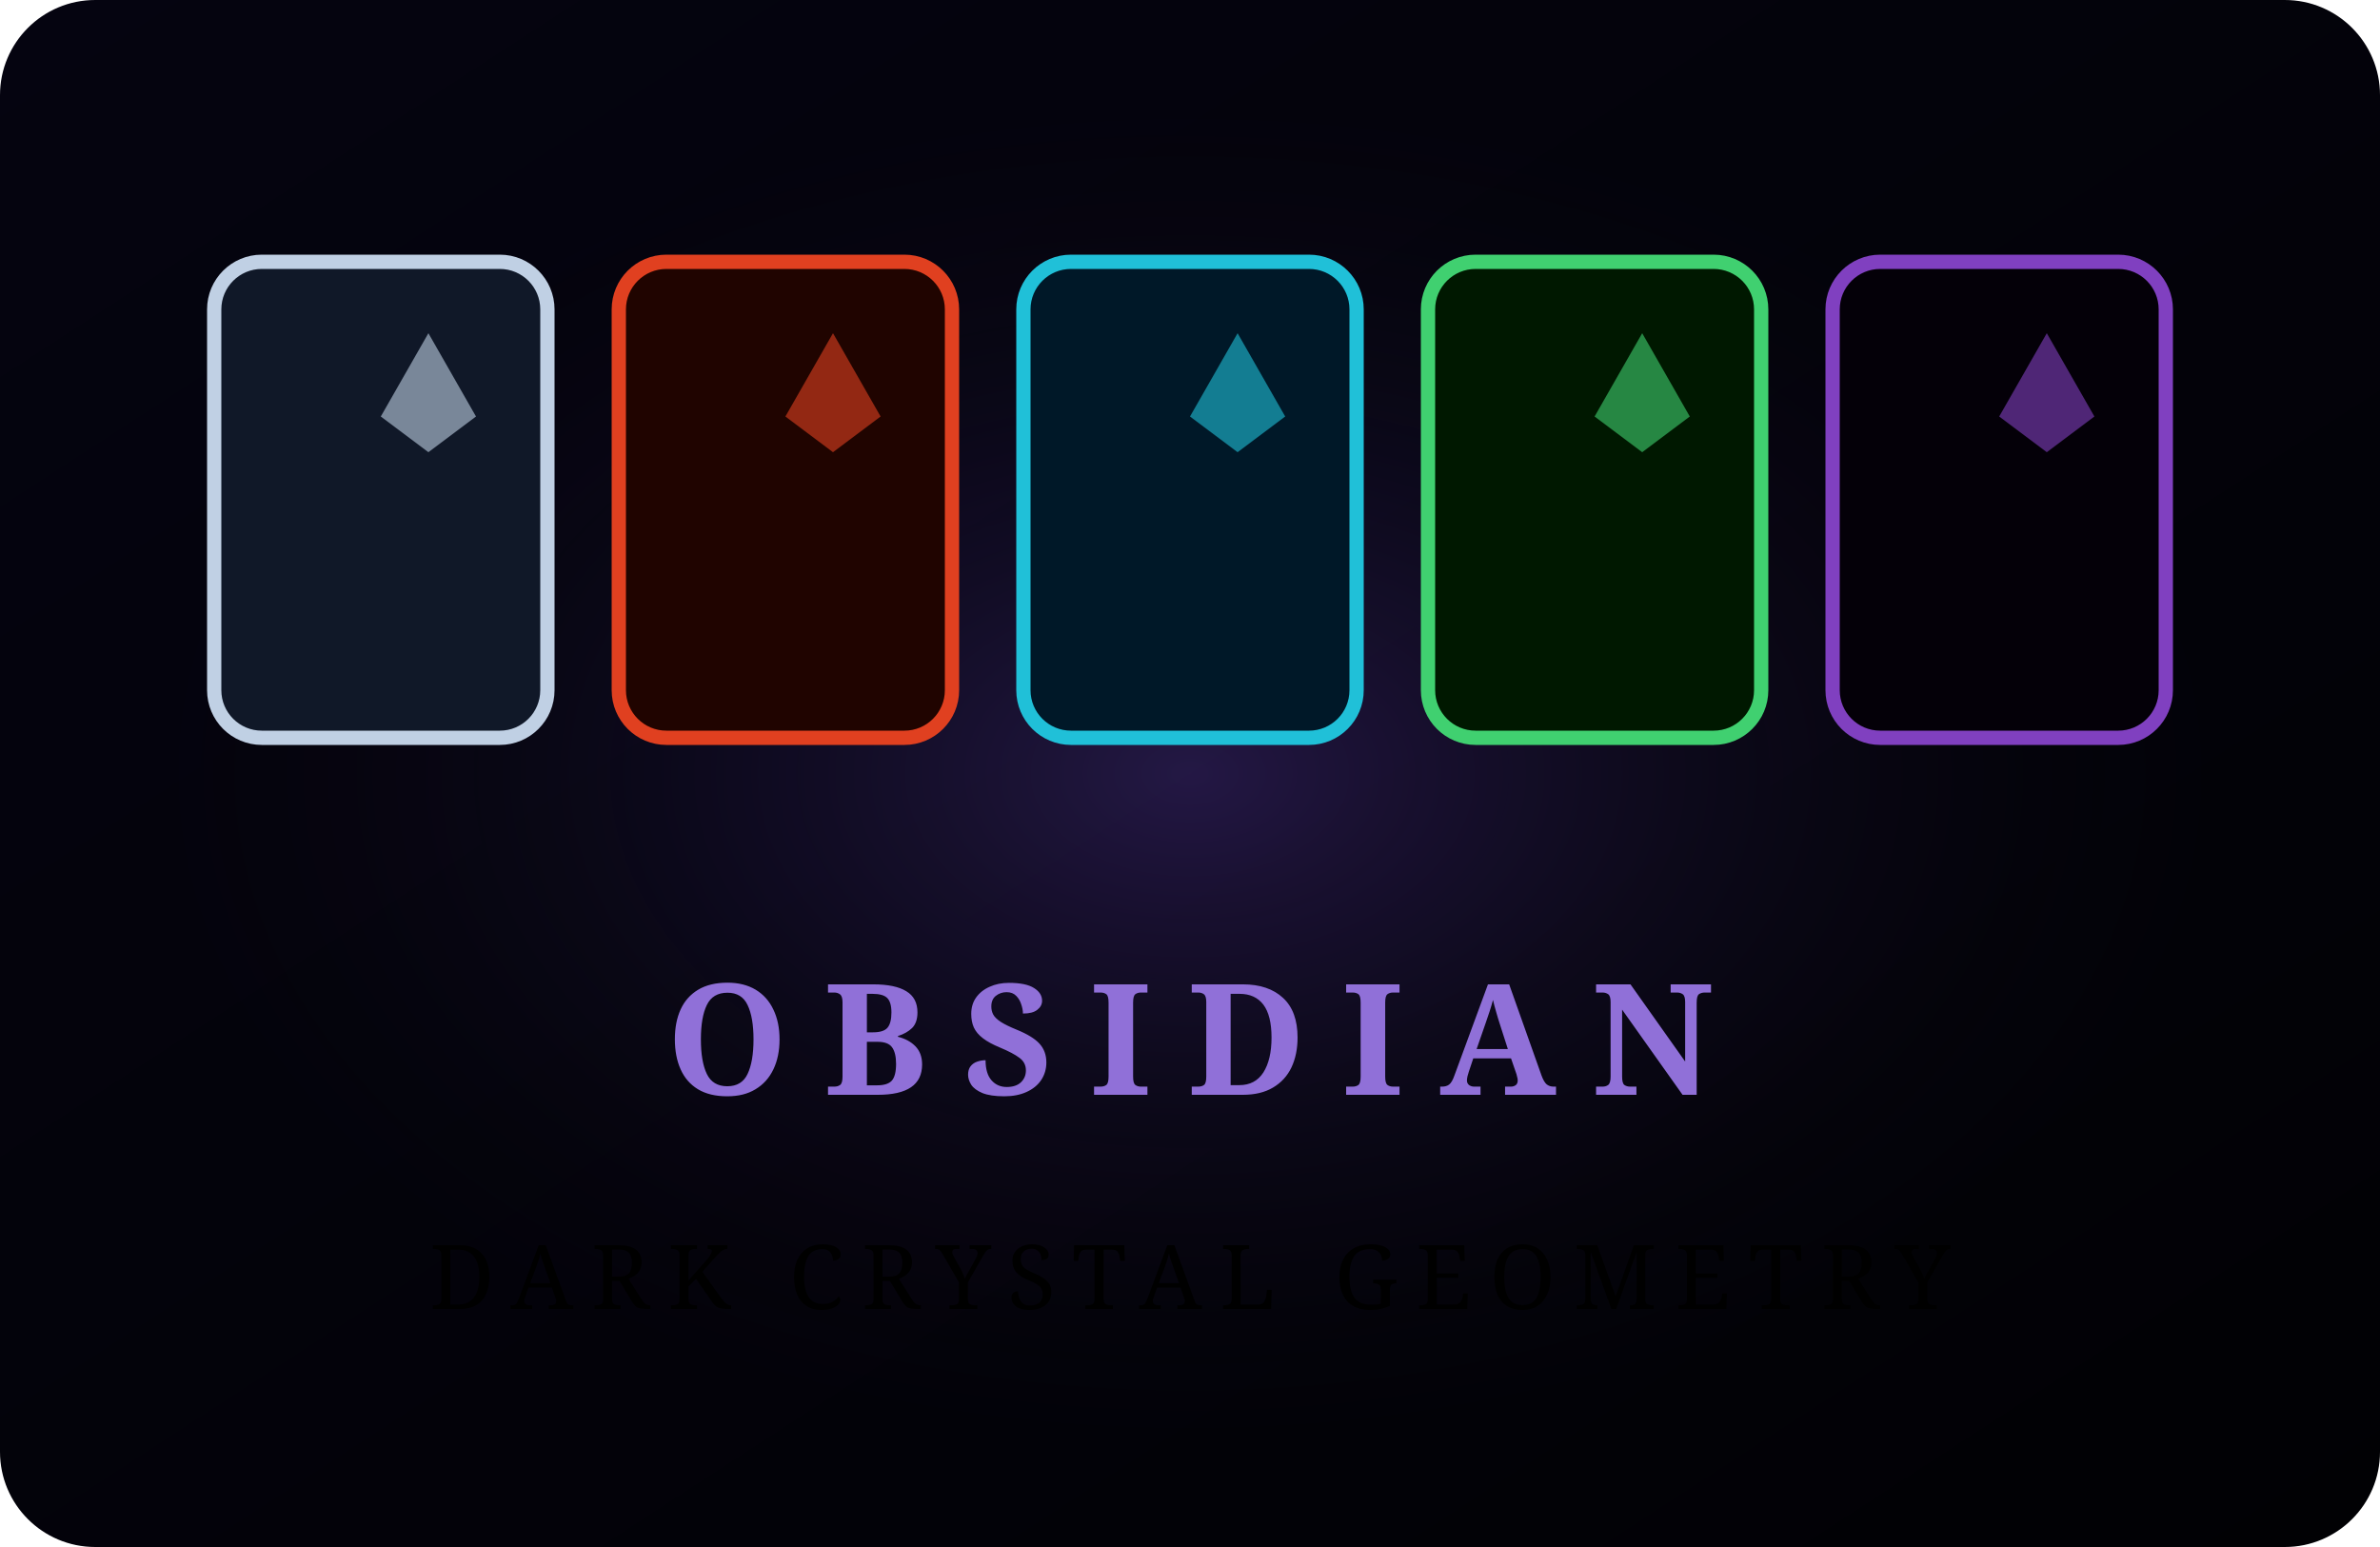
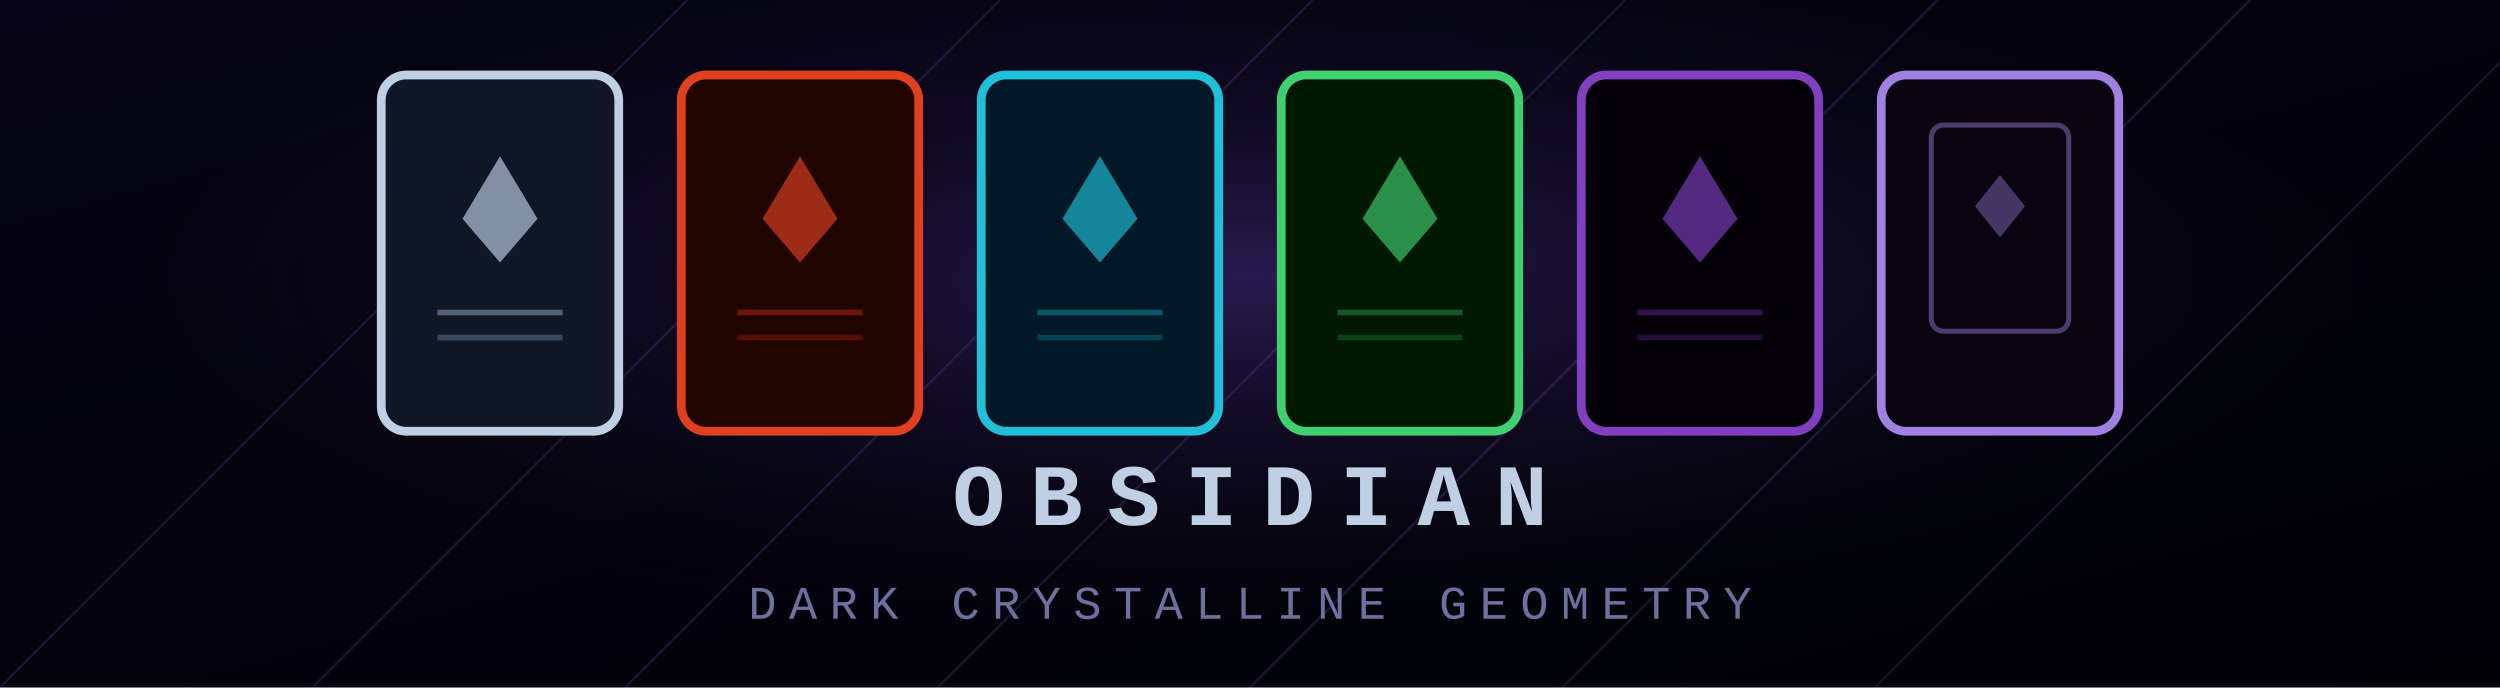
- <svg xmlns="http://www.w3.org/2000/svg" width="200" height="130" viewBox="0 0 200 130">
+ <svg xmlns="http://www.w3.org/2000/svg" width="400" height="110" viewBox="0 0 400 110">
  <defs>
    <linearGradient id="bg" x1="0" y1="0" x2="1" y2="1">
-       <stop offset="0%" stop-color="#050410" />
-       <stop offset="100%" stop-color="#010104" />
+       <stop offset="0%" stop-color="#060414" />
+       <stop offset="100%" stop-color="#010106" />
    </linearGradient>
-     <radialGradient id="glow" cx="50%" cy="50%" r="55%">
-       <stop offset="0%" stop-color="#6040b0" stop-opacity="0.35" />
-       <stop offset="100%" stop-color="#030208" stop-opacity="0" />
+     <radialGradient id="glow" cx="50%" cy="45%" r="55%">
+       <stop offset="0%" stop-color="#6040b0" stop-opacity="0.4" />
+       <stop offset="100%" stop-color="#010106" stop-opacity="0" />
    </radialGradient>
  </defs>
-   <rect width="200" height="130" fill="url(#bg)" rx="8" />
-   <ellipse cx="100" cy="65" rx="85" ry="55" fill="url(#glow)" />
-   <rect x="18" y="22" width="28" height="40" rx="4" fill="#101828" />
-   <rect x="18" y="22" width="28" height="40" rx="4" fill="none" stroke="#c0d0e4" stroke-width="1.2" />
-   <rect x="52" y="22" width="28" height="40" rx="4" fill="#200400" />
-   <rect x="52" y="22" width="28" height="40" rx="4" fill="none" stroke="#e04020" stroke-width="1.2" />
-   <rect x="86" y="22" width="28" height="40" rx="4" fill="#001828" />
-   <rect x="86" y="22" width="28" height="40" rx="4" fill="none" stroke="#20c0d8" stroke-width="1.2" />
-   <rect x="120" y="22" width="28" height="40" rx="4" fill="#001800" />
-   <rect x="120" y="22" width="28" height="40" rx="4" fill="none" stroke="#40d070" stroke-width="1.2" />
-   <rect x="154" y="22" width="28" height="40" rx="4" fill="#040008" />
-   <rect x="154" y="22" width="28" height="40" rx="4" fill="none" stroke="#8040c0" stroke-width="1.2" />
-   <polygon points="32,35 36,28 40,35 36,38" fill="#c0d0e4" opacity="0.6" />
-   <polygon points="66,35 70,28 74,35 70,38" fill="#e04020" opacity="0.6" />
-   <polygon points="100,35 104,28 108,35 104,38" fill="#20c0d8" opacity="0.6" />
-   <polygon points="134,35 138,28 142,35 138,38" fill="#40d070" opacity="0.6" />
-   <polygon points="168,35 172,28 176,35 172,38" fill="#8040c0" opacity="0.6" />
-   <text x="100" y="92" font-size="13" font-family="Georgia,serif" font-weight="bold" text-anchor="middle" fill="#9070d8" letter-spacing="3">OBSIDIAN</text>
-   <text x="100" y="110" font-size="7.5" font-family="Georgia,serif" text-anchor="middle" fill="#4030808" letter-spacing="1.5">DARK CRYSTAL GEOMETRY</text>
+   <rect width="400" height="110" fill="url(#bg)" />
+   <ellipse cx="200" cy="50" rx="180" ry="55" fill="url(#glow)" />
+   <g stroke="#8060c0" stroke-width="0.4" opacity="0.18">
+     <line x1="0" y1="110" x2="110" y2="0" />
+     <line x1="50" y1="110" x2="160" y2="0" />
+     <line x1="100" y1="110" x2="210" y2="0" />
+     <line x1="150" y1="110" x2="260" y2="0" />
+     <line x1="200" y1="110" x2="310" y2="0" />
+     <line x1="250" y1="110" x2="360" y2="0" />
+     <line x1="300" y1="110" x2="410" y2="0" />
+   </g>
+   <rect x="61" y="12" width="38" height="57" rx="4" fill="#101828" />
+   <rect x="61" y="12" width="38" height="57" rx="4" fill="none" stroke="#c0d0e4" stroke-width="1.4" />
+   <polygon points="80,25 86,35 80,42 74,35" fill="#c0d0e4" opacity="0.65" />
+   <line x1="70" y1="50" x2="90" y2="50" stroke="#8090a8" stroke-width="0.9" opacity="0.6" />
+   <line x1="70" y1="54" x2="90" y2="54" stroke="#8090a8" stroke-width="0.9" opacity="0.4" />
+   <rect x="109" y="12" width="38" height="57" rx="4" fill="#200400" />
+   <rect x="109" y="12" width="38" height="57" rx="4" fill="none" stroke="#e04020" stroke-width="1.4" />
+   <polygon points="128,25 134,35 128,42 122,35" fill="#e04020" opacity="0.65" />
+   <line x1="118" y1="50" x2="138" y2="50" stroke="#a02010" stroke-width="0.9" opacity="0.6" />
+   <line x1="118" y1="54" x2="138" y2="54" stroke="#a02010" stroke-width="0.9" opacity="0.4" />
+   <rect x="157" y="12" width="38" height="57" rx="4" fill="#001828" />
+   <rect x="157" y="12" width="38" height="57" rx="4" fill="none" stroke="#20c0d8" stroke-width="1.4" />
+   <polygon points="176,25 182,35 176,42 170,35" fill="#20c0d8" opacity="0.65" />
+   <line x1="166" y1="50" x2="186" y2="50" stroke="#108090" stroke-width="0.9" opacity="0.6" />
+   <line x1="166" y1="54" x2="186" y2="54" stroke="#108090" stroke-width="0.9" opacity="0.4" />
+   <rect x="205" y="12" width="38" height="57" rx="4" fill="#001800" />
+   <rect x="205" y="12" width="38" height="57" rx="4" fill="none" stroke="#40d070" stroke-width="1.4" />
+   <polygon points="224,25 230,35 224,42 218,35" fill="#40d070" opacity="0.65" />
+   <line x1="214" y1="50" x2="234" y2="50" stroke="#208040" stroke-width="0.9" opacity="0.6" />
+   <line x1="214" y1="54" x2="234" y2="54" stroke="#208040" stroke-width="0.9" opacity="0.4" />
+   <rect x="253" y="12" width="38" height="57" rx="4" fill="#040008" />
+   <rect x="253" y="12" width="38" height="57" rx="4" fill="none" stroke="#8040c0" stroke-width="1.4" />
+   <polygon points="272,25 278,35 272,42 266,35" fill="#8040c0" opacity="0.65" />
+   <line x1="262" y1="50" x2="282" y2="50" stroke="#502080" stroke-width="0.9" opacity="0.6" />
+   <line x1="262" y1="54" x2="282" y2="54" stroke="#502080" stroke-width="0.9" opacity="0.4" />
+   <rect x="301" y="12" width="38" height="57" rx="4" fill="#080410" />
+   <rect x="301" y="12" width="38" height="57" rx="4" fill="none" stroke="#a080e0" stroke-width="1.4" />
+   <rect x="309" y="20" width="22" height="33" rx="2" fill="none" stroke="#a080e0" stroke-width="0.8" opacity="0.45" />
+   <polygon points="320,28 324,33 320,38 316,33" fill="#a080e0" opacity="0.4" />
+   <text x="200" y="84" font-size="14" font-family="'Courier New',monospace" font-weight="bold" text-anchor="middle" fill="#c0d0e4" letter-spacing="4">OBSIDIAN</text>
+   <text x="200" y="99" font-size="7.5" font-family="'Courier New',monospace" text-anchor="middle" fill="#7070a0" letter-spacing="2">DARK CRYSTALLINE GEOMETRY</text>
</svg>
